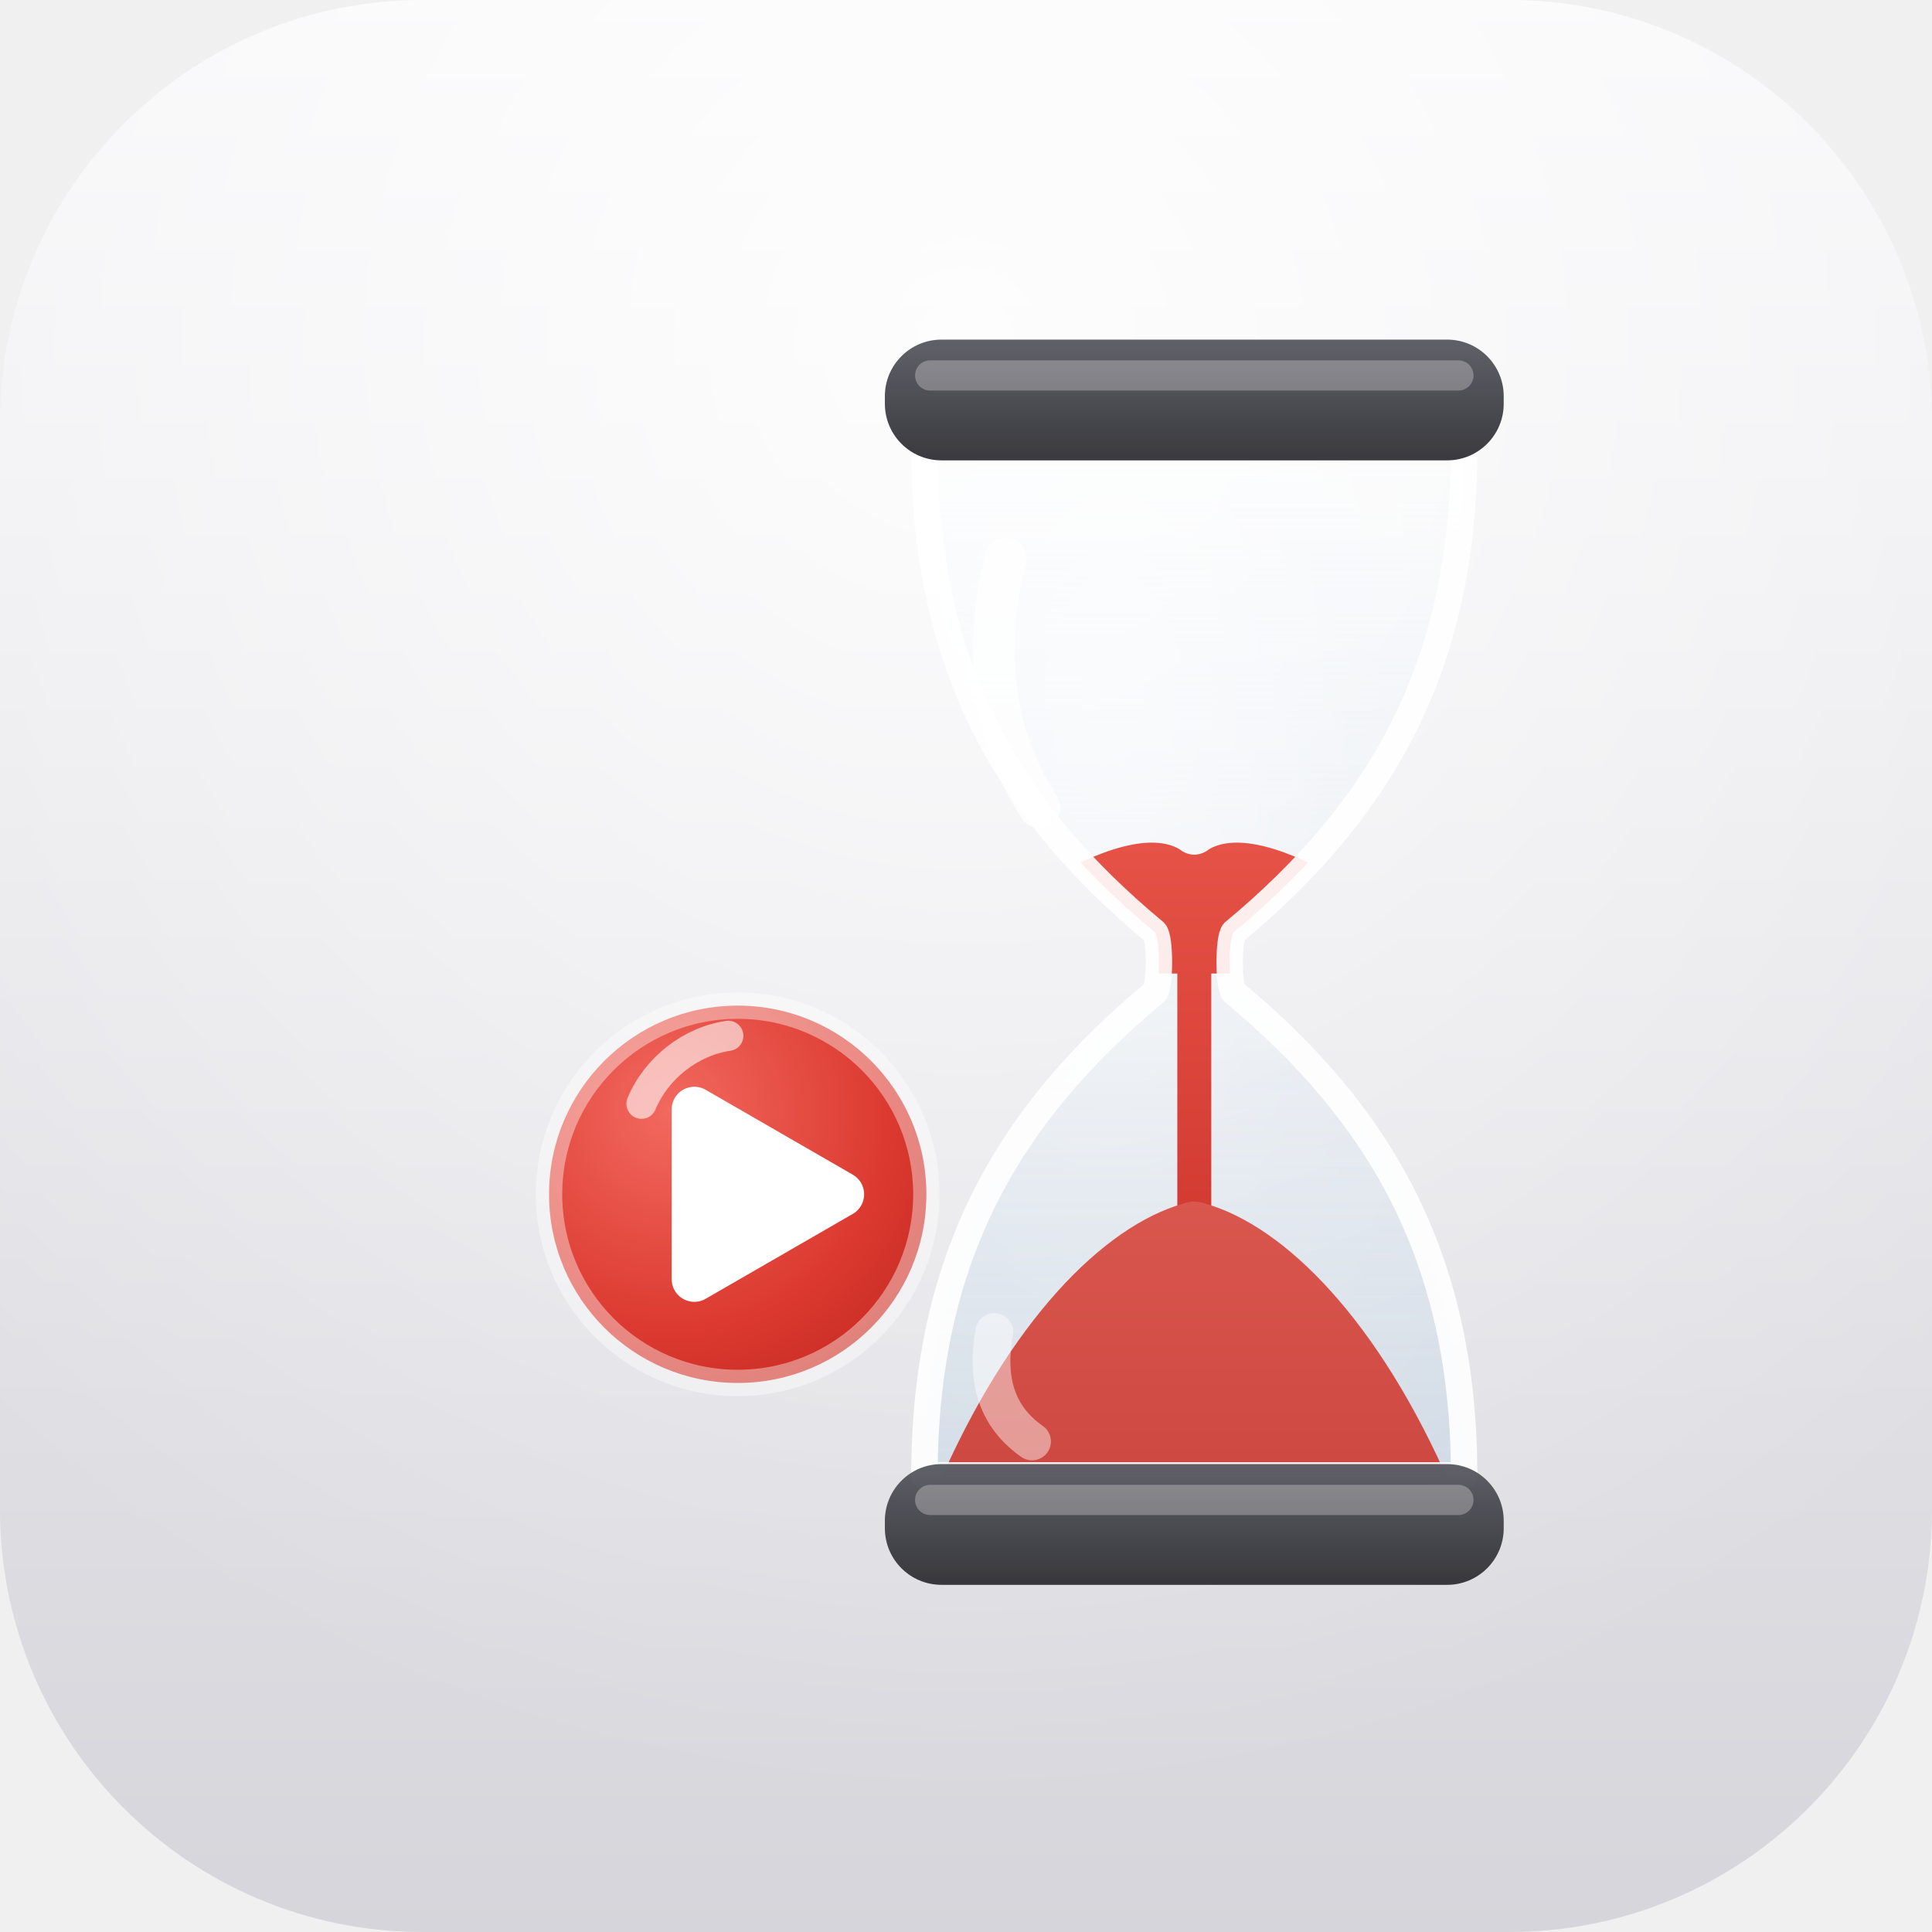
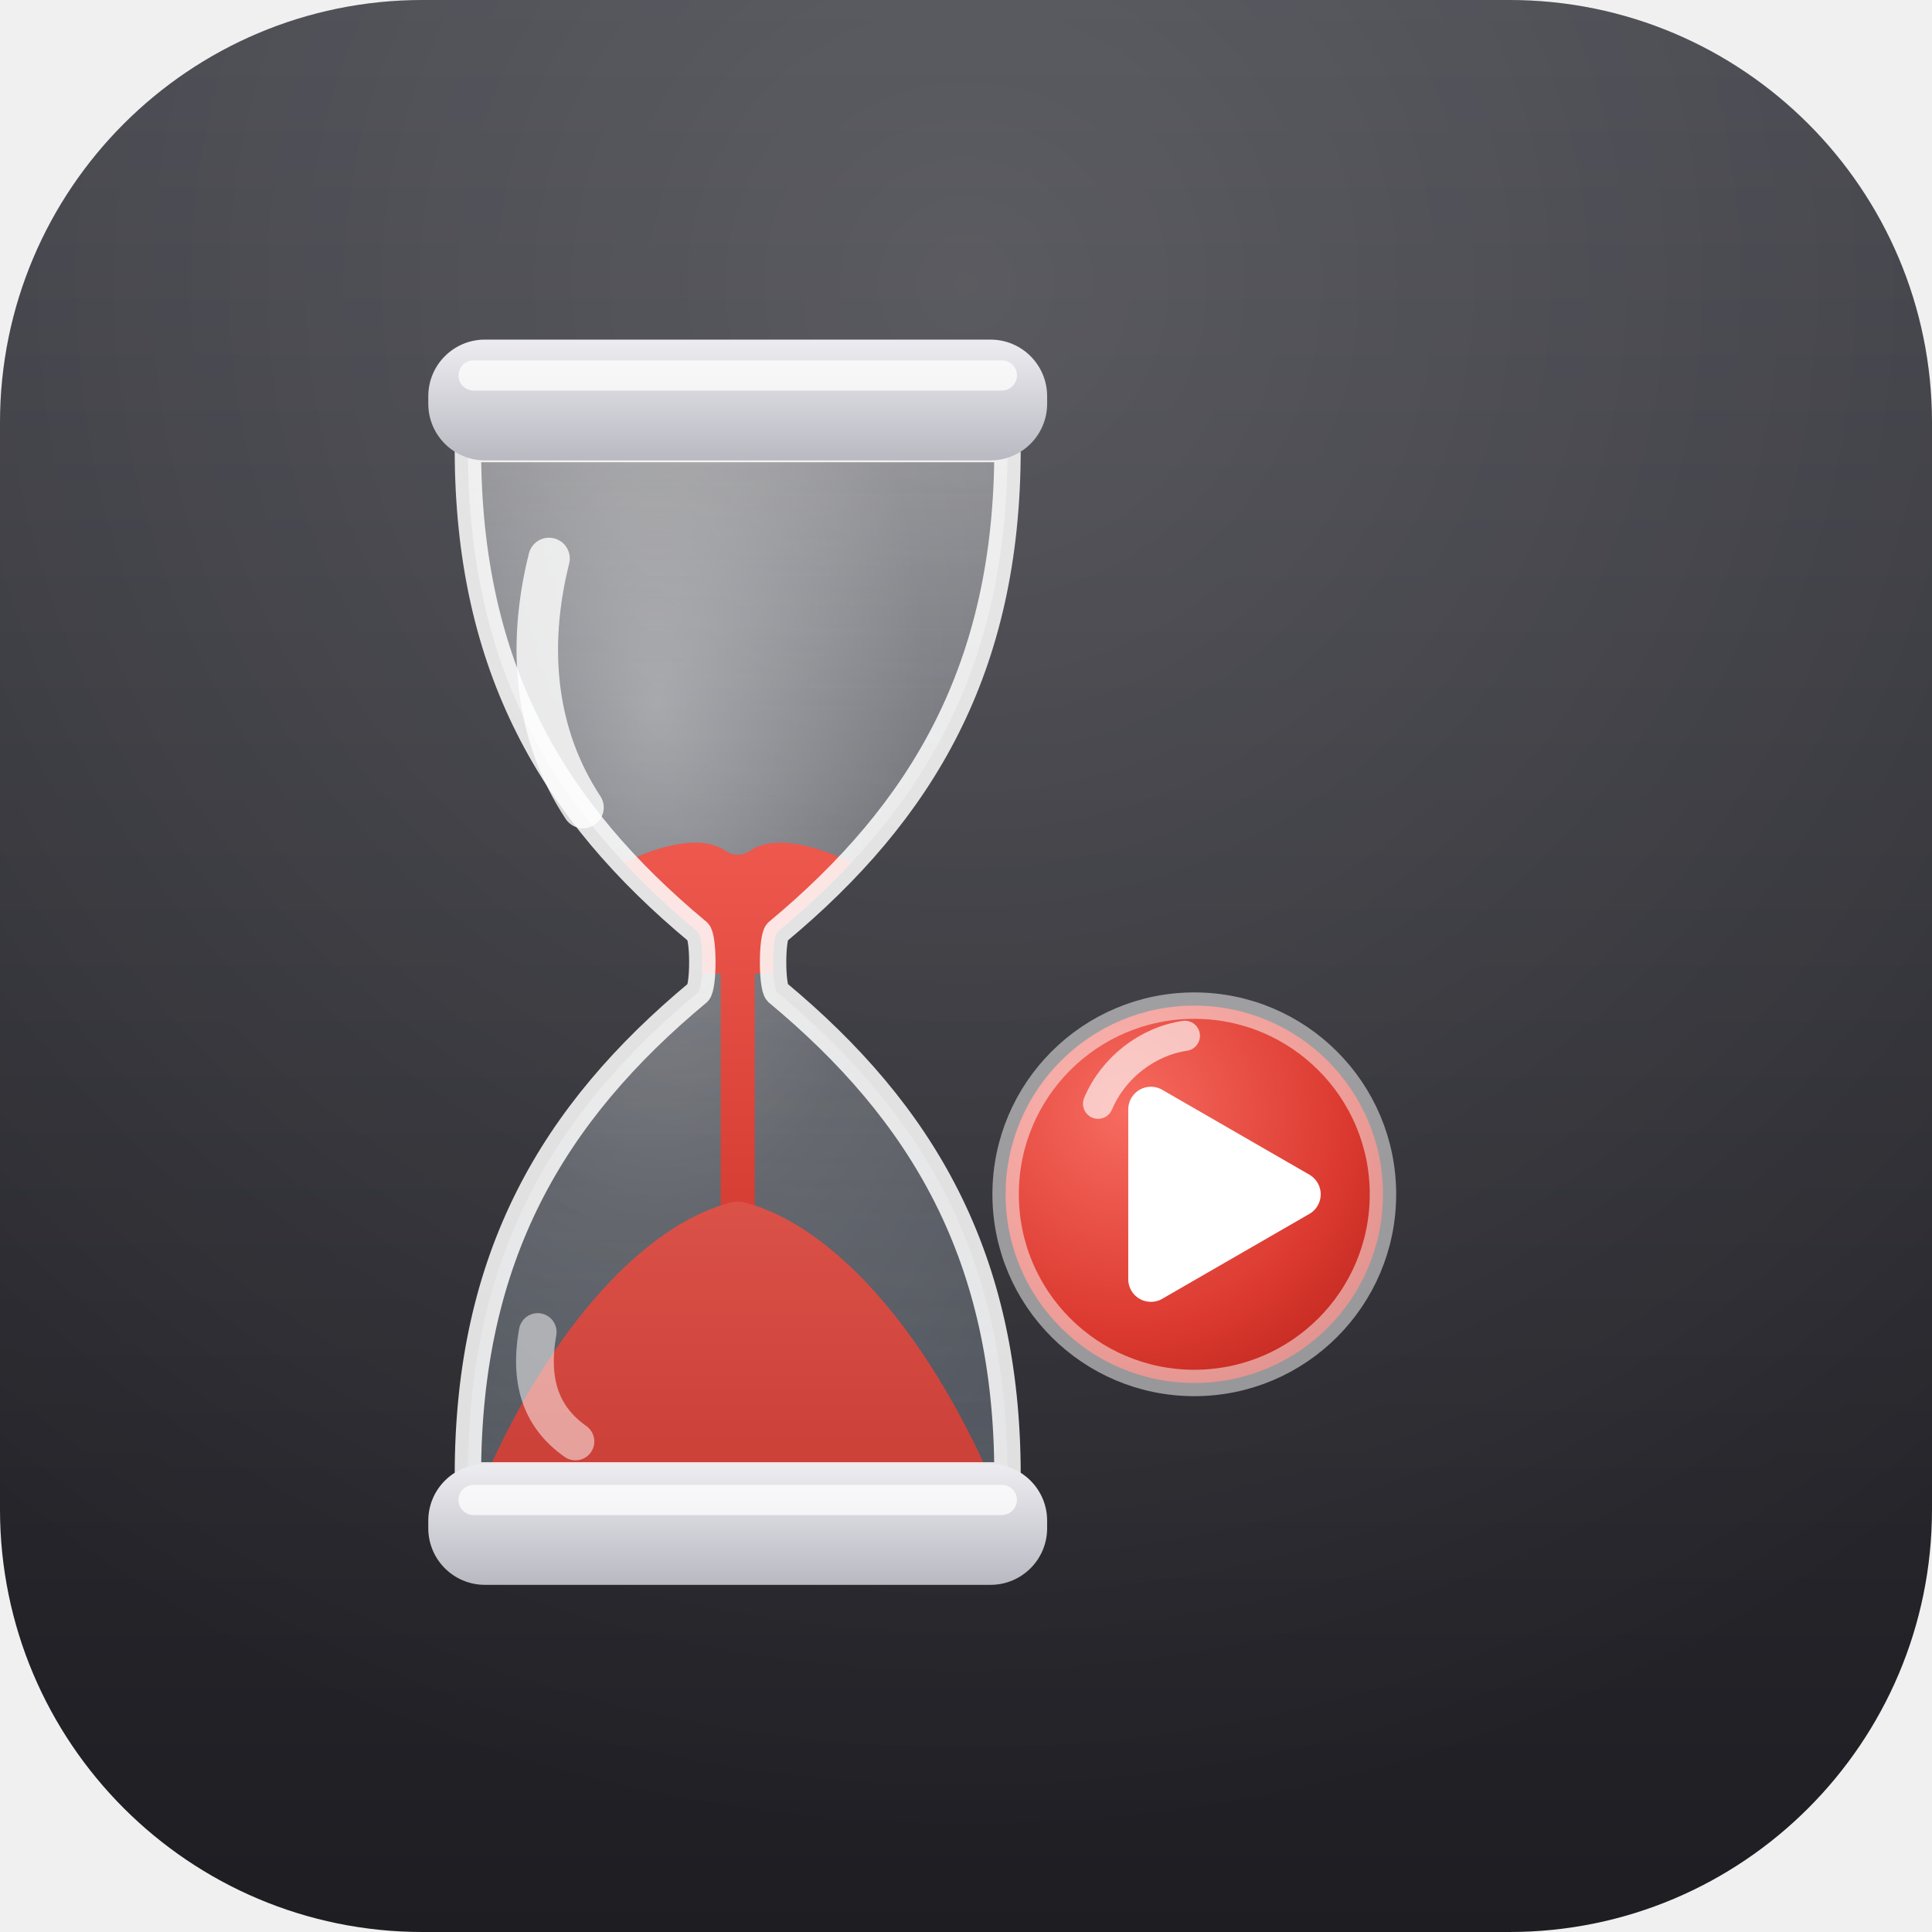
<svg xmlns="http://www.w3.org/2000/svg" viewBox="0 0 1024 1024" width="1024" height="1024">
  <defs>
    <linearGradient id="bg" x1="0" y1="0" x2="0" y2="1">
-       <stop offset="0" stop-color="#F7F7F9" />
-       <stop offset="1" stop-color="#D5D5DB" />
+       <stop offset="0" stop-color="#404048" />
+       <stop offset="1" stop-color="#1D1D22" />
    </linearGradient>
-     <radialGradient id="bgGlow" cx="0.5" cy="0.18" r="0.75">
-       <stop offset="0" stop-color="#FFFFFF" stop-opacity="0.85" />
+     <radialGradient id="bgGlow" cx="0.5" cy="0.15" r="0.8">
+       <stop offset="0" stop-color="#FFFFFF" stop-opacity="0.16" />
      <stop offset="1" stop-color="#FFFFFF" stop-opacity="0" />
    </radialGradient>
    <linearGradient id="cap" x1="0" y1="0" x2="0" y2="1">
-       <stop offset="0" stop-color="#55555E" />
-       <stop offset="1" stop-color="#2B2B31" />
+       <stop offset="0" stop-color="#EDEDF1" />
+       <stop offset="1" stop-color="#B9B9C2" />
    </linearGradient>
    <linearGradient id="glass" x1="0" y1="0" x2="0" y2="1">
-       <stop offset="0" stop-color="#FFFFFF" stop-opacity="0.55" />
-       <stop offset="0.5" stop-color="#DCE9F4" stop-opacity="0.28" />
-       <stop offset="1" stop-color="#BFD4E6" stop-opacity="0.45" />
+       <stop offset="0" stop-color="#FFFFFF" stop-opacity="0.34" />
+       <stop offset="0.5" stop-color="#DCE9F4" stop-opacity="0.16" />
+       <stop offset="1" stop-color="#BFD4E6" stop-opacity="0.26" />
    </linearGradient>
    <radialGradient id="bulbGlow" cx="0.35" cy="0.25" r="0.9">
-       <stop offset="0" stop-color="#FFFFFF" stop-opacity="0.55" />
-       <stop offset="0.55" stop-color="#FFFFFF" stop-opacity="0.12" />
+       <stop offset="0" stop-color="#FFFFFF" stop-opacity="0.38" />
+       <stop offset="0.55" stop-color="#FFFFFF" stop-opacity="0.08" />
      <stop offset="1" stop-color="#FFFFFF" stop-opacity="0" />
    </radialGradient>
    <linearGradient id="sand" x1="0" y1="430" x2="0" y2="790" gradientUnits="userSpaceOnUse">
-       <stop offset="0" stop-color="#E85449" />
+       <stop offset="0" stop-color="#F05A4F" />
      <stop offset="1" stop-color="#C42A21" />
    </linearGradient>
    <radialGradient id="badgeGlass" cx="0.32" cy="0.28" r="1.05">
-       <stop offset="0" stop-color="#F2695F" />
+       <stop offset="0" stop-color="#F76B60" />
      <stop offset="0.55" stop-color="#DC3A30" />
-       <stop offset="1" stop-color="#B71F17" />
+       <stop offset="1" stop-color="#A81810" />
    </radialGradient>
    <clipPath id="glassClip">
      <path d="M277 238 C277 354 322 430 399 494 C402 497 402 523 399 526 C322 590 277 666 277 782 L563 782 C563 666 518 590 441 526 C438 523 438 497 441 494 C518 430 563 354 563 238 Z" />
    </clipPath>
    <clipPath id="tileClip">
      <rect x="0" y="0" width="1024" height="1024" rx="224" />
    </clipPath>
  </defs>
  <g clip-path="url(#tileClip)">
    <rect x="0" y="0" width="1024" height="1024" fill="url(#bg)" />
    <rect x="0" y="0" width="1024" height="1024" fill="url(#bgGlow)" />
-     <g transform="translate(213,0)">
+     <g transform="translate(-29,0)">
      <path d="M277 238 C277 354 322 430 399 494 C402 497 402 523 399 526 C322 590 277 666 277 782 L563 782 C563 666 518 590 441 526 C438 523 438 497 441 494 C518 430 563 354 563 238 Z" fill="url(#glass)" />
      <path d="M277 238 C277 354 322 430 399 494 C402 497 402 523 399 526 C322 590 277 666 277 782 L563 782 C563 666 518 590 441 526 C438 523 438 497 441 494 C518 430 563 354 563 238 Z" fill="url(#bulbGlow)" />
      <g clip-path="url(#glassClip)">
        <path d="M336 470 C372 448 398 442 412 450 C417 454 423 454 428 450 C442 442 468 448 504 470 L504 516 L336 516 Z" fill="url(#sand)" />
        <rect x="411" y="502" width="18" height="188" rx="9" fill="url(#sand)" />
        <path d="M284 788 C322 700 372 650 414 638 C418 636.5 422 636.5 426 638 C468 650 518 700 556 788 Z" fill="url(#sand)" />
-         <path d="M284 788 C322 700 372 650 414 638 C418 636.5 422 636.5 426 638 C468 650 518 700 556 788 Z" fill="#FFFFFF" opacity="0.14" />
+         <path d="M284 788 C322 700 372 650 414 638 C418 636.5 422 636.5 426 638 C468 650 518 700 556 788 Z" fill="#FFFFFF" opacity="0.1" />
      </g>
-       <path d="M277 238 C277 354 322 430 399 494 C402 497 402 523 399 526 C322 590 277 666 277 782 L563 782 C563 666 518 590 441 526 C438 523 438 497 441 494 C518 430 563 354 563 238 Z" fill="none" stroke="#FFFFFF" stroke-opacity="0.9" stroke-width="14" stroke-linejoin="round" />
-       <path d="M320 296 C308 344 313 390 338 428" fill="none" stroke="#FFFFFF" stroke-opacity="0.75" stroke-width="22" stroke-linecap="round" />
-       <path d="M314 706 C309 734 317 752 334 764" fill="none" stroke="#FFFFFF" stroke-opacity="0.45" stroke-width="20" stroke-linecap="round" />
-       <rect x="256" y="180" width="328" height="64" rx="30" fill="url(#cap)" opacity="0.93" />
-       <rect x="272" y="191" width="296" height="16" rx="8" fill="#FFFFFF" opacity="0.28" />
-       <rect x="256" y="776" width="328" height="64" rx="30" fill="url(#cap)" opacity="0.93" />
-       <rect x="272" y="787" width="296" height="16" rx="8" fill="#FFFFFF" opacity="0.28" />
+       <path d="M277 238 C277 354 322 430 399 494 C402 497 402 523 399 526 C322 590 277 666 277 782 L563 782 C563 666 518 590 441 526 C438 523 438 497 441 494 C518 430 563 354 563 238 Z" fill="none" stroke="#FFFFFF" stroke-opacity="0.85" stroke-width="14" stroke-linejoin="round" />
+       <path d="M320 296 C308 344 313 390 338 428" fill="none" stroke="#FFFFFF" stroke-opacity="0.8" stroke-width="22" stroke-linecap="round" />
+       <path d="M314 706 C309 734 317 752 334 764" fill="none" stroke="#FFFFFF" stroke-opacity="0.5" stroke-width="20" stroke-linecap="round" />
+       <rect x="256" y="180" width="328" height="64" rx="30" fill="url(#cap)" />
+       <rect x="272" y="191" width="296" height="16" rx="8" fill="#FFFFFF" opacity="0.75" />
+       <rect x="256" y="776" width="328" height="64" rx="30" fill="url(#cap)" />
+       <rect x="272" y="787" width="296" height="16" rx="8" fill="#FFFFFF" opacity="0.75" />
    </g>
-     <circle cx="391" cy="633" r="100" fill="url(#badgeGlass)" />
-     <circle cx="391" cy="633" r="100" fill="none" stroke="#FFFFFF" stroke-opacity="0.4" stroke-width="14" />
-     <path d="M446 633 L368 588 L368 678 Z" fill="#FFFFFF" stroke="#FFFFFF" stroke-width="24" stroke-linejoin="round" />
-     <path d="M340 585 C348 566 366 552 386 549" fill="none" stroke="#FFFFFF" stroke-opacity="0.6" stroke-width="16" stroke-linecap="round" />
+     <circle cx="633" cy="633" r="100" fill="url(#badgeGlass)" />
+     <circle cx="633" cy="633" r="100" fill="none" stroke="#FFFFFF" stroke-opacity="0.5" stroke-width="14" />
+     <path d="M688 633 L610 588 L610 678 Z" fill="#FFFFFF" stroke="#FFFFFF" stroke-width="24" stroke-linejoin="round" />
+     <path d="M582 585 C590 566 608 552 628 549" fill="none" stroke="#FFFFFF" stroke-opacity="0.65" stroke-width="16" stroke-linecap="round" />
  </g>
</svg>
